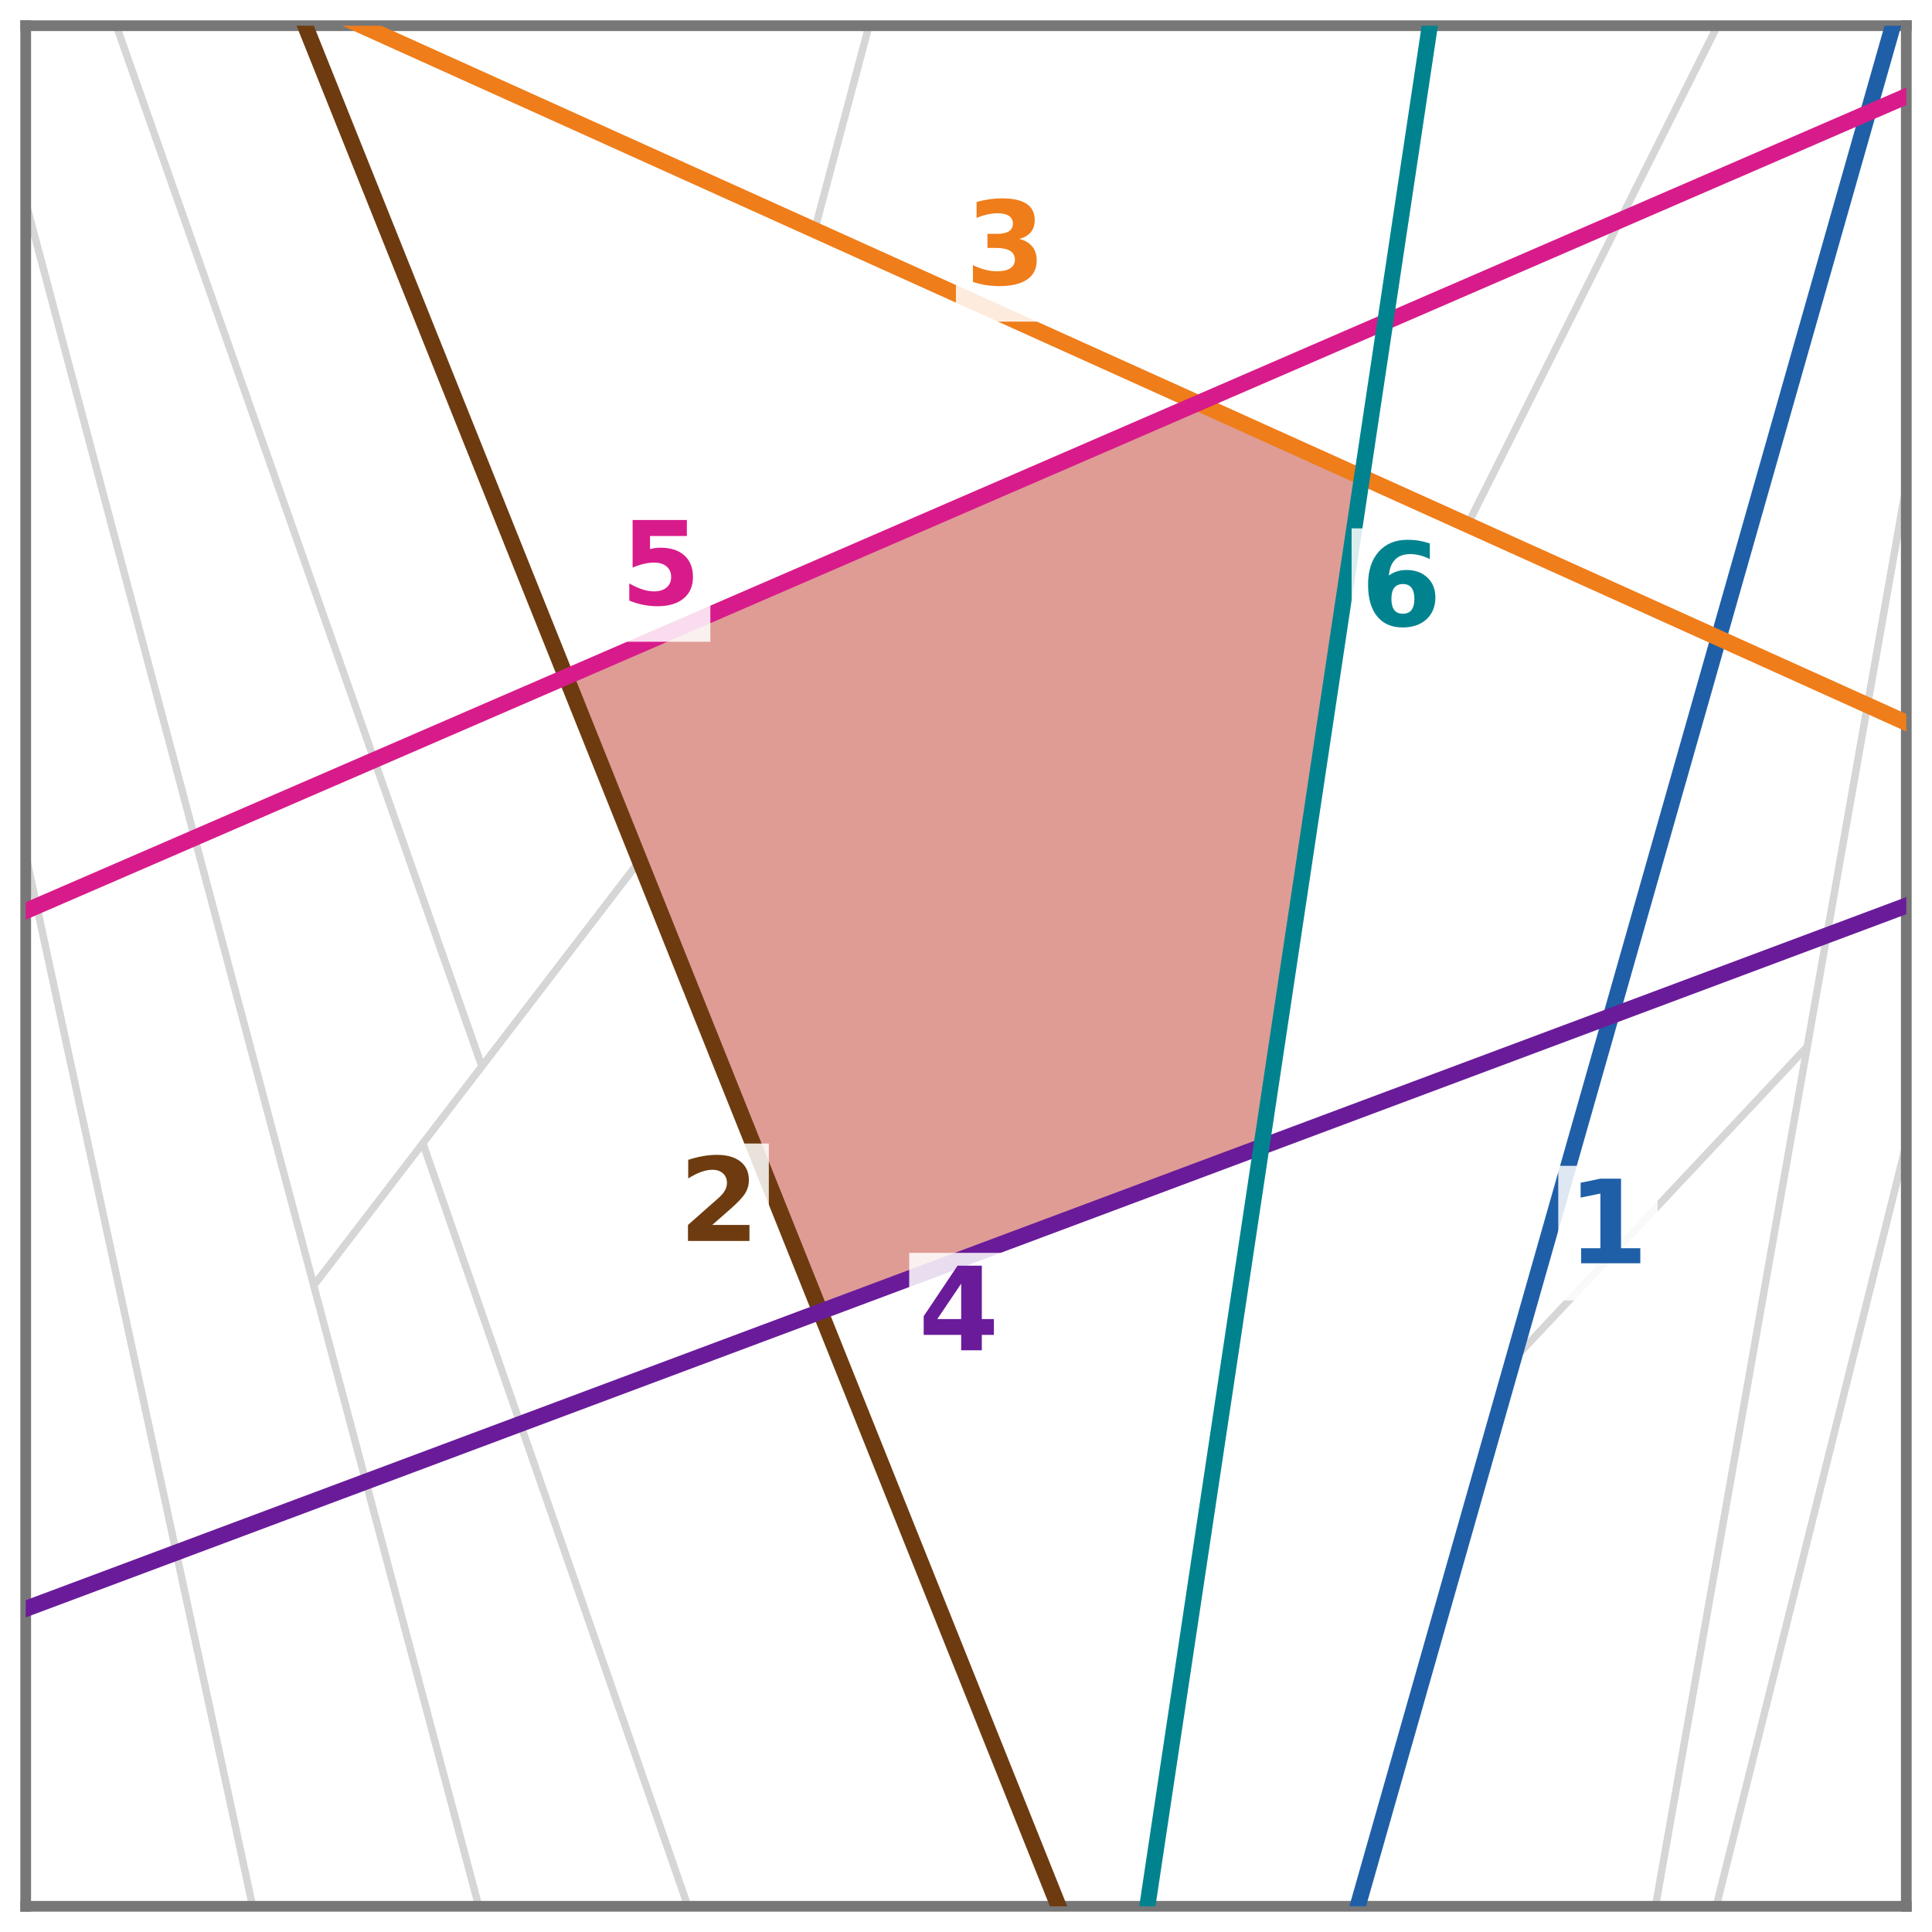
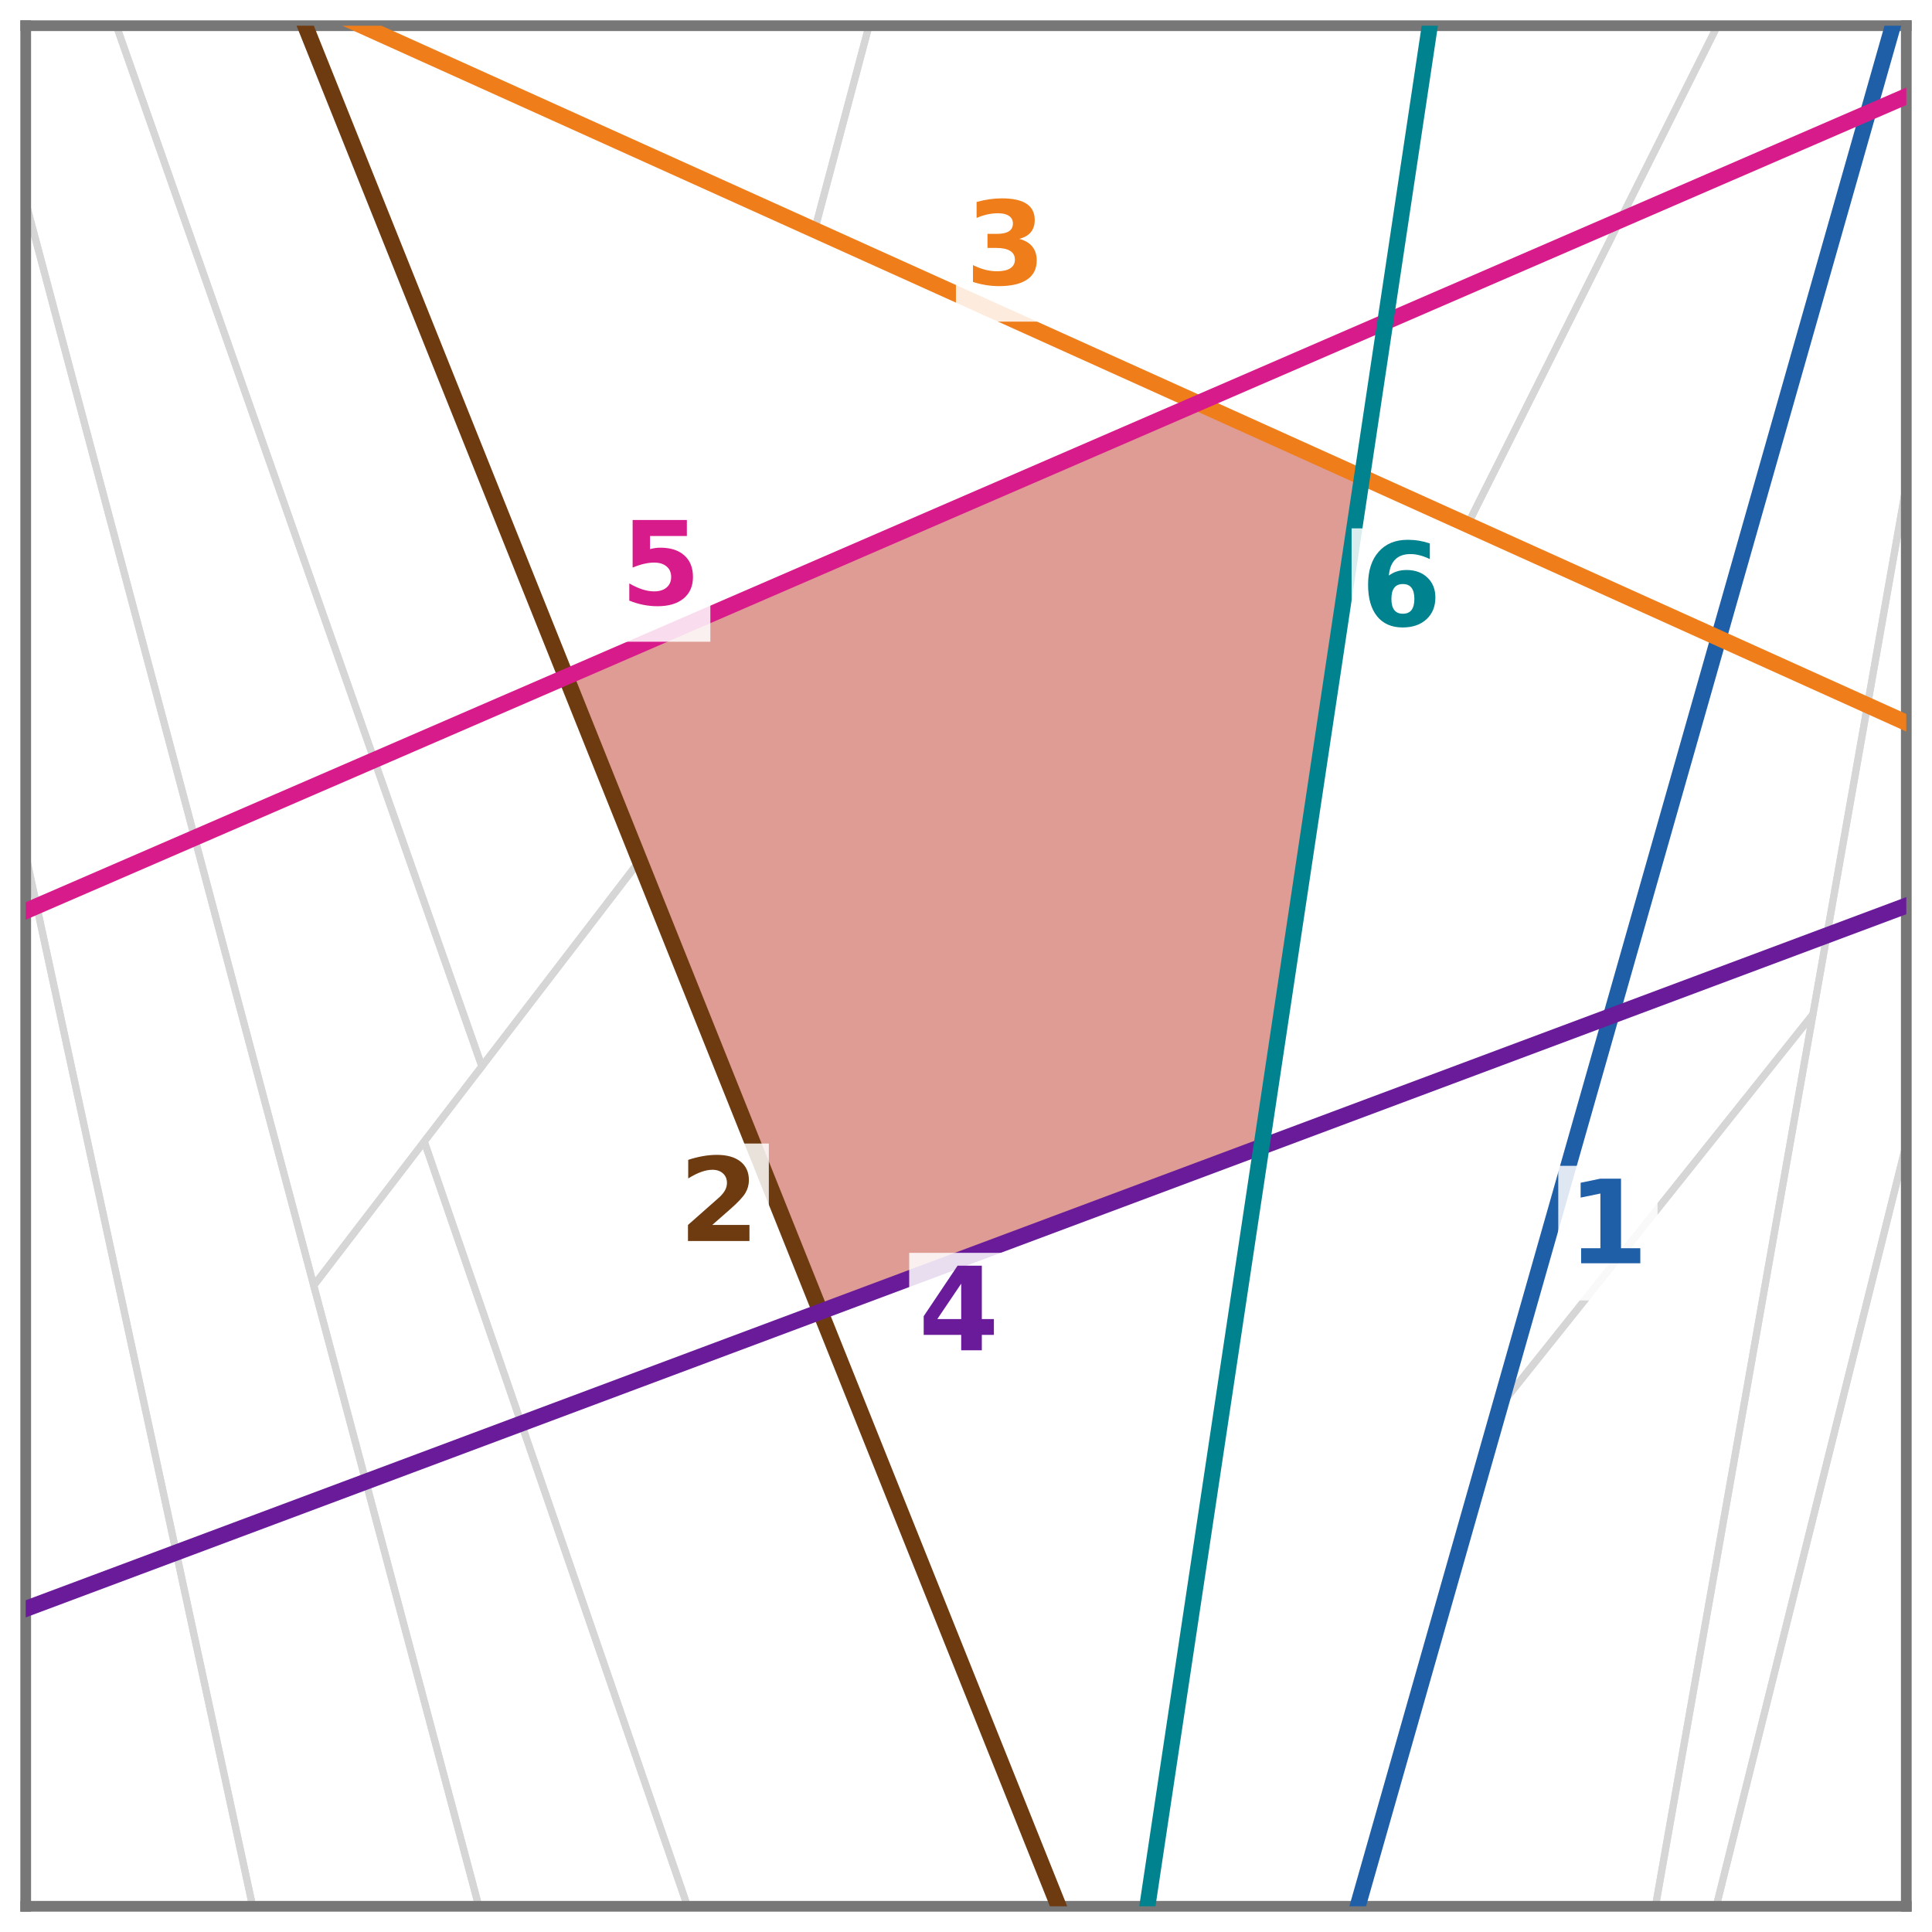
<svg xmlns="http://www.w3.org/2000/svg" xmlns:xlink="http://www.w3.org/1999/xlink" width="108.216pt" height="108.216pt" viewBox="0 0 108.216 108.216" version="1.1">
  <defs>
    <style type="text/css">*{stroke-linejoin: round; stroke-linecap: butt}</style>
  </defs>
  <g id="figure_1">
    <g id="patch_1">
      <path d="M 0 108.216  L 108.216 108.216  L 108.216 0  L 0 0  z " style="fill: #ffffff" />
    </g>
    <g id="axes_1">
      <g id="patch_2">
        <path d="M 1.44 106.776  L 106.776 106.776  L 106.776 1.44  L 1.44 1.44  z " style="fill: #ffffff" />
      </g>
      <g id="patch_3">
-         <path d="M 96.132 106.776  L 106.776 106.776  L 106.776 64.073  L 96.132 106.776  z " clip-path="url(#p49515deb86)" style="fill: none; stroke: #d6d6d6; stroke-width: 0.4; stroke-linejoin: miter" />
+         <path d="M 96.132 106.776  L 106.776 106.776  L 106.776 64.072  L 96.132 106.776  z " clip-path="url(#p49515deb86)" style="fill: none; stroke: #d6d6d6; stroke-width: 0.4; stroke-linejoin: miter" />
      </g>
      <g id="patch_4">
-         <path d="M 92.728 106.776  L 96.132 106.776  L 106.776 64.073  L 106.776 27.19  L 92.728 106.776  z " clip-path="url(#p49515deb86)" style="fill: none; stroke: #d6d6d6; stroke-width: 0.4; stroke-linejoin: miter" />
+         <path d="M 92.727 106.776  L 96.132 106.776  L 106.776 64.072  L 106.776 27.19  L 92.727 106.776  z " clip-path="url(#p49515deb86)" style="fill: none; stroke: #d6d6d6; stroke-width: 0.4; stroke-linejoin: miter" />
      </g>
      <g id="patch_5">
-         <path d="M 76.047 106.776  L 92.728 106.776  L 101.226 58.631  L 84.758 76.168  L 76.047 106.776  z " clip-path="url(#p49515deb86)" style="fill: none; stroke: #d6d6d6; stroke-width: 0.4; stroke-linejoin: miter" />
+         <path d="M 76.047 106.776  L 92.727 106.776  L 101.546 56.815  L 84.022 78.755  L 76.047 106.776  z " clip-path="url(#p49515deb86)" style="fill: none; stroke: #d6d6d6; stroke-width: 0.4; stroke-linejoin: miter" />
      </g>
      <g id="patch_6">
-         <path d="M 101.226 58.631  L 106.776 27.19  L 106.776 1.44  L 106.024 1.44  L 84.758 76.168  L 101.226 58.631  z " clip-path="url(#p49515deb86)" style="fill: none; stroke: #d6d6d6; stroke-width: 0.4; stroke-linejoin: miter" />
+         <path d="M 101.546 56.815  L 106.776 27.19  L 106.776 1.44  L 106.024 1.44  L 84.022 78.755  L 101.546 56.815  z " clip-path="url(#p49515deb86)" style="fill: none; stroke: #d6d6d6; stroke-width: 0.4; stroke-linejoin: miter" />
      </g>
      <g id="patch_7">
-         <path d="M 59.292 106.776  L 76.047 106.776  L 90.238 56.911  L 45.95 73.471  L 59.292 106.776  z " clip-path="url(#p49515deb86)" style="fill: none; stroke: #d6d6d6; stroke-width: 0.4; stroke-linejoin: miter" />
+         <path d="M 59.292 106.776  L 76.047 106.776  L 90.238 56.912  L 45.95 73.472  L 59.292 106.776  z " clip-path="url(#p49515deb86)" style="fill: none; stroke: #d6d6d6; stroke-width: 0.4; stroke-linejoin: miter" />
      </g>
      <g id="patch_8">
-         <path d="M 48.673 1.44  L 20.267 1.44  L 45.63 12.886  L 48.673 1.44  z " clip-path="url(#p49515deb86)" style="fill: none; stroke: #d6d6d6; stroke-width: 0.4; stroke-linejoin: miter" />
+         <path d="M 48.674 1.44  L 20.272 1.44  L 45.63 12.886  L 48.674 1.44  z " clip-path="url(#p49515deb86)" style="fill: none; stroke: #d6d6d6; stroke-width: 0.4; stroke-linejoin: miter" />
      </g>
      <g id="patch_9">
-         <path d="M 14.149 106.776  L 26.817 106.776  L 1.44 11.328  L 1.44 47.888  L 14.149 106.776  z " clip-path="url(#p49515deb86)" style="fill: none; stroke: #d6d6d6; stroke-width: 0.4; stroke-linejoin: miter" />
+         <path d="M 14.149 106.776  L 26.818 106.776  L 1.44 11.329  L 1.44 47.886  L 14.149 106.776  z " clip-path="url(#p49515deb86)" style="fill: none; stroke: #d6d6d6; stroke-width: 0.4; stroke-linejoin: miter" />
      </g>
      <g id="patch_10">
-         <path d="M 1.44 106.776  L 14.149 106.776  L 1.44 47.888  L 1.44 106.776  z " clip-path="url(#p49515deb86)" style="fill: none; stroke: #d6d6d6; stroke-width: 0.4; stroke-linejoin: miter" />
+         <path d="M 1.44 106.776  L 14.149 106.776  L 1.44 47.886  L 1.44 106.776  z " clip-path="url(#p49515deb86)" style="fill: none; stroke: #d6d6d6; stroke-width: 0.4; stroke-linejoin: miter" />
      </g>
      <g id="patch_11">
-         <path d="M 67.107 22.58  L 20.267 1.44  L 17.093 1.44  L 31.706 37.916  L 67.107 22.58  z " clip-path="url(#p49515deb86)" style="fill: none; stroke: #d6d6d6; stroke-width: 0.4; stroke-linejoin: miter" />
+         <path d="M 67.107 22.579  L 20.272 1.44  L 17.093 1.44  L 31.706 37.916  L 67.107 22.579  z " clip-path="url(#p49515deb86)" style="fill: none; stroke: #d6d6d6; stroke-width: 0.4; stroke-linejoin: miter" />
      </g>
      <g id="patch_12">
-         <path d="M 96.263 35.738  L 106.024 1.44  L 96.197 1.44  L 82.201 29.392  L 96.263 35.738  z " clip-path="url(#p49515deb86)" style="fill: none; stroke: #d6d6d6; stroke-width: 0.4; stroke-linejoin: miter" />
+         <path d="M 96.263 35.739  L 106.024 1.44  L 96.197 1.44  L 82.2 29.392  L 96.263 35.739  z " clip-path="url(#p49515deb86)" style="fill: none; stroke: #d6d6d6; stroke-width: 0.4; stroke-linejoin: miter" />
      </g>
      <g id="patch_13">
-         <path d="M 96.197 1.44  L 48.673 1.44  L 45.63 12.886  L 82.201 29.392  L 96.197 1.44  z " clip-path="url(#p49515deb86)" style="fill: none; stroke: #d6d6d6; stroke-width: 0.4; stroke-linejoin: miter" />
+         <path d="M 96.197 1.44  L 48.674 1.44  L 45.63 12.886  L 82.2 29.392  L 96.197 1.44  z " clip-path="url(#p49515deb86)" style="fill: none; stroke: #d6d6d6; stroke-width: 0.4; stroke-linejoin: miter" />
      </g>
      <g id="patch_14">
-         <path d="M 38.531 106.776  L 59.292 106.776  L 35.829 48.209  L 23.686 64.037  L 38.531 106.776  z " clip-path="url(#p49515deb86)" style="fill: none; stroke: #d6d6d6; stroke-width: 0.4; stroke-linejoin: miter" />
+         <path d="M 38.507 106.776  L 59.292 106.776  L 35.829 48.208  L 23.763 63.937  L 38.507 106.776  z " clip-path="url(#p49515deb86)" style="fill: none; stroke: #d6d6d6; stroke-width: 0.4; stroke-linejoin: miter" />
      </g>
      <g id="patch_15">
-         <path d="M 26.817 106.776  L 38.531 106.776  L 23.686 64.037  L 17.573 72.006  L 26.817 106.776  z " clip-path="url(#p49515deb86)" style="fill: none; stroke: #d6d6d6; stroke-width: 0.4; stroke-linejoin: miter" />
+         <path d="M 26.818 106.776  L 38.507 106.776  L 23.763 63.937  L 17.573 72.006  L 26.818 106.776  z " clip-path="url(#p49515deb86)" style="fill: none; stroke: #d6d6d6; stroke-width: 0.4; stroke-linejoin: miter" />
      </g>
      <g id="patch_16">
-         <path d="M 6.518 1.44  L 1.44 1.44  L 1.44 11.328  L 17.573 72.006  L 26.991 59.729  L 6.518 1.44  z " clip-path="url(#p49515deb86)" style="fill: none; stroke: #d6d6d6; stroke-width: 0.4; stroke-linejoin: miter" />
+         <path d="M 6.518 1.44  L 1.44 1.44  L 1.44 11.329  L 17.573 72.006  L 26.991 59.729  L 6.518 1.44  z " clip-path="url(#p49515deb86)" style="fill: none; stroke: #d6d6d6; stroke-width: 0.4; stroke-linejoin: miter" />
      </g>
      <g id="patch_17">
-         <path d="M 35.829 48.209  L 17.093 1.44  L 6.518 1.44  L 26.991 59.729  L 35.829 48.209  z " clip-path="url(#p49515deb86)" style="fill: none; stroke: #d6d6d6; stroke-width: 0.4; stroke-linejoin: miter" />
+         <path d="M 35.829 48.208  L 17.093 1.44  L 6.518 1.44  L 26.991 59.729  L 35.829 48.208  z " clip-path="url(#p49515deb86)" style="fill: none; stroke: #d6d6d6; stroke-width: 0.4; stroke-linejoin: miter" />
      </g>
      <g id="patch_18">
-         <path d="M 76.289 26.723  L 67.107 22.58  L 31.706 37.916  L 45.95 73.471  L 70.655 64.234  L 76.289 26.723  z " clip-path="url(#p49515deb86)" style="fill: none; stroke: #d6d6d6; stroke-width: 0.4; stroke-linejoin: miter" />
+         <path d="M 76.289 26.724  L 67.107 22.579  L 31.706 37.916  L 45.95 73.472  L 70.656 64.234  L 76.289 26.724  z " clip-path="url(#p49515deb86)" style="fill: none; stroke: #d6d6d6; stroke-width: 0.4; stroke-linejoin: miter" />
      </g>
      <g id="patch_19">
-         <path d="M 90.238 56.911  L 96.263 35.738  L 76.289 26.723  L 70.655 64.234  L 90.238 56.911  z " clip-path="url(#p49515deb86)" style="fill: none; stroke: #d6d6d6; stroke-width: 0.4; stroke-linejoin: miter" />
+         <path d="M 90.238 56.912  L 96.263 35.739  L 76.289 26.724  L 70.656 64.234  L 90.238 56.912  z " clip-path="url(#p49515deb86)" style="fill: none; stroke: #d6d6d6; stroke-width: 0.4; stroke-linejoin: miter" />
      </g>
      <g id="matplotlib.axis_1" />
      <g id="matplotlib.axis_2" />
      <g id="patch_20">
-         <path d="M 76.289 26.723  L 67.107 22.58  L 31.706 37.916  L 45.95 73.471  L 70.655 64.234  z " clip-path="url(#p49515deb86)" style="fill: #c0392b; opacity: 0.5; stroke: #424242; stroke-width: 0.8; stroke-linejoin: miter" />
+         <path d="M 76.289 26.724  L 67.107 22.579  L 31.706 37.916  L 45.95 73.472  L 70.656 64.234  z " clip-path="url(#p49515deb86)" style="fill: #c0392b; opacity: 0.5; stroke: #424242; stroke-width: 0.8; stroke-linejoin: miter" />
      </g>
      <g id="patch_21">
        <path d="M 1.44 106.776  L 1.44 1.44  " style="fill: none; stroke: #777777; stroke-width: 0.6; stroke-linejoin: miter; stroke-linecap: square" />
      </g>
      <g id="patch_22">
        <path d="M 106.776 106.776  L 106.776 1.44  " style="fill: none; stroke: #777777; stroke-width: 0.6; stroke-linejoin: miter; stroke-linecap: square" />
      </g>
      <g id="patch_23">
        <path d="M 1.44 106.776  L 106.776 106.776  " style="fill: none; stroke: #777777; stroke-width: 0.6; stroke-linejoin: miter; stroke-linecap: square" />
      </g>
      <g id="patch_24">
        <path d="M 1.44 1.44  L 106.776 1.44  " style="fill: none; stroke: #777777; stroke-width: 0.6; stroke-linejoin: miter; stroke-linecap: square" />
      </g>
      <g id="line2d_1">
-         <path d="M 106.719 -1  L 75.353 109.216  " clip-path="url(#p49515deb86)" style="fill: none; stroke: #1f5fa8; stroke-width: 0.9; stroke-linecap: square" />
+         <path d="M 106.718 -1  L 75.353 109.216  " clip-path="url(#p49515deb86)" style="fill: none; stroke: #1f5fa8; stroke-width: 0.9; stroke-linecap: square" />
      </g>
      <g id="line2d_2">
        <path d="M 16.116 -1  L 60.269 109.216  " clip-path="url(#p49515deb86)" style="fill: none; stroke: #6d3b0f; stroke-width: 0.9; stroke-linecap: square" />
      </g>
      <g id="line2d_3">
-         <path d="M 109.216 41.584  L 14.86 -1  " clip-path="url(#p49515deb86)" style="fill: none; stroke: #ef7d1a; stroke-width: 0.9; stroke-linecap: square" />
+         <path d="M 109.216 41.585  L 14.866 -1  " clip-path="url(#p49515deb86)" style="fill: none; stroke: #ef7d1a; stroke-width: 0.9; stroke-linecap: square" />
      </g>
      <g id="line2d_4">
-         <path d="M 109.216 49.815  L -1 91.027  " clip-path="url(#p49515deb86)" style="fill: none; stroke: #6a1b9a; stroke-width: 0.9; stroke-linecap: square" />
+         <path d="M 109.216 49.815  L -1 91.028  " clip-path="url(#p49515deb86)" style="fill: none; stroke: #6a1b9a; stroke-width: 0.9; stroke-linecap: square" />
      </g>
      <g id="line2d_5">
        <path d="M 109.216 4.337  L -1 52.085  " clip-path="url(#p49515deb86)" style="fill: none; stroke: #d81b8a; stroke-width: 0.9; stroke-linecap: square" />
      </g>
      <g id="line2d_6">
-         <path d="M 63.899 109.216  L 80.453 -1  " clip-path="url(#p49515deb86)" style="fill: none; stroke: #00838f; stroke-width: 0.9; stroke-linecap: square" />
+         <path d="M 63.9 109.216  L 80.453 -1  " clip-path="url(#p49515deb86)" style="fill: none; stroke: #00838f; stroke-width: 0.9; stroke-linecap: square" />
      </g>
      <g id="text_1">
        <g id="patch_25">
          <path d="M 87.282 72.841  L 92.844 72.841  L 92.844 65.301  L 87.282 65.301  z " style="fill: #ffffff; opacity: 0.85" />
        </g>
-         <g style="fill: #1f5fa8" transform="translate(87.80165 70.75963) scale(0.065 -0.065)">
+         <g style="fill: #1f5fa8" transform="translate(87.80156 70.75951) scale(0.065 -0.065)">
          <defs>
            <path id="DejaVuSans-Bold-14" d="M 750 831  L 1813 831  L 1813 3847  L 722 3622  L 722 4441  L 1806 4666  L 2950 4666  L 2950 831  L 4013 831  L 4013 0  L 750 0  L 750 831  z " transform="scale(0.015625)" />
          </defs>
          <use xlink:href="#DejaVuSans-Bold-14" />
        </g>
      </g>
      <g id="text_2">
        <g id="patch_26">
          <path d="M 37.501 71.592  L 43.064 71.592  L 43.064 64.052  L 37.501 64.052  z " style="fill: #ffffff; opacity: 0.85" />
        </g>
-         <g style="fill: #6d3b0f" transform="translate(38.02113 69.51068) scale(0.065 -0.065)">
+         <g style="fill: #6d3b0f" transform="translate(38.02121 69.51088) scale(0.065 -0.065)">
          <defs>
            <path id="DejaVuSans-Bold-15" d="M 1844 884  L 3897 884  L 3897 0  L 506 0  L 506 884  L 2209 2388  Q 2438 2594 2547 2791  Q 2656 2988 2656 3200  Q 2656 3528 2436 3728  Q 2216 3928 1850 3928  Q 1569 3928 1234 3808  Q 900 3688 519 3450  L 519 4475  Q 925 4609 1322 4679  Q 1719 4750 2100 4750  Q 2938 4750 3402 4381  Q 3866 4013 3866 3353  Q 3866 2972 3669 2642  Q 3472 2313 2841 1759  L 1844 884  z " transform="scale(0.015625)" />
          </defs>
          <use xlink:href="#DejaVuSans-Bold-15" />
        </g>
      </g>
      <g id="text_3">
        <g id="patch_27">
-           <path d="M 53.543 18.016  L 59.105 18.016  L 59.105 10.476  L 53.543 10.476  z " style="fill: #ffffff; opacity: 0.85" />
+           <path d="M 53.544 18.016  L 59.106 18.016  L 59.106 10.476  L 53.544 10.476  z " style="fill: #ffffff; opacity: 0.85" />
        </g>
-         <g style="fill: #ef7d1a" transform="translate(54.06264 15.93442) scale(0.065 -0.065)">
+         <g style="fill: #ef7d1a" transform="translate(54.06389 15.9343) scale(0.065 -0.065)">
          <defs>
            <path id="DejaVuSans-Bold-16" d="M 2981 2516  Q 3453 2394 3698 2092  Q 3944 1791 3944 1325  Q 3944 631 3412 270  Q 2881 -91 1863 -91  Q 1503 -91 1142 -33  Q 781 25 428 141  L 428 1069  Q 766 900 1098 814  Q 1431 728 1753 728  Q 2231 728 2486 893  Q 2741 1059 2741 1369  Q 2741 1688 2480 1852  Q 2219 2016 1709 2016  L 1228 2016  L 1228 2791  L 1734 2791  Q 2188 2791 2409 2933  Q 2631 3075 2631 3366  Q 2631 3634 2415 3781  Q 2200 3928 1806 3928  Q 1516 3928 1219 3862  Q 922 3797 628 3669  L 628 4550  Q 984 4650 1334 4700  Q 1684 4750 2022 4750  Q 2931 4750 3382 4451  Q 3834 4153 3834 3553  Q 3834 3144 3618 2883  Q 3403 2622 2981 2516  z " transform="scale(0.015625)" />
          </defs>
          <use xlink:href="#DejaVuSans-Bold-16" />
        </g>
      </g>
      <g id="text_4">
        <g id="patch_28">
-           <path d="M 50.926 77.715  L 56.488 77.715  L 56.488 70.175  L 50.926 70.175  z " style="fill: #ffffff; opacity: 0.85" />
+           <path d="M 50.926 77.715  L 56.489 77.715  L 56.489 70.175  L 50.926 70.175  z " style="fill: #ffffff; opacity: 0.85" />
        </g>
-         <g style="fill: #6a1b9a" transform="translate(51.44572 75.63312) scale(0.065 -0.065)">
+         <g style="fill: #6a1b9a" transform="translate(51.44608 75.63361) scale(0.065 -0.065)">
          <defs>
            <path id="DejaVuSans-Bold-17" d="M 2356 3675  L 1038 1722  L 2356 1722  L 2356 3675  z M 2156 4666  L 3494 4666  L 3494 1722  L 4159 1722  L 4159 850  L 3494 850  L 3494 0  L 2356 0  L 2356 850  L 288 850  L 288 1881  L 2156 4666  z " transform="scale(0.015625)" />
          </defs>
          <use xlink:href="#DejaVuSans-Bold-17" />
        </g>
      </g>
      <g id="text_5">
        <g id="patch_29">
-           <path d="M 34.226 35.946  L 39.789 35.946  L 39.789 28.406  L 34.226 28.406  z " style="fill: #ffffff; opacity: 0.85" />
+           <path d="M 34.226 35.945  L 39.789 35.945  L 39.789 28.405  L 34.226 28.405  z " style="fill: #ffffff; opacity: 0.85" />
        </g>
-         <g style="fill: #d81b8a" transform="translate(34.74643 33.86407) scale(0.065 -0.065)">
+         <g style="fill: #d81b8a" transform="translate(34.74638 33.86393) scale(0.065 -0.065)">
          <defs>
            <path id="DejaVuSans-Bold-18" d="M 678 4666  L 3669 4666  L 3669 3781  L 1638 3781  L 1638 3059  Q 1775 3097 1914 3117  Q 2053 3138 2203 3138  Q 3056 3138 3531 2711  Q 4006 2284 4006 1522  Q 4006 766 3489 337  Q 2972 -91 2053 -91  Q 1656 -91 1267 -14  Q 878 63 494 219  L 494 1166  Q 875 947 1217 837  Q 1559 728 1863 728  Q 2300 728 2551 942  Q 2803 1156 2803 1522  Q 2803 1891 2551 2103  Q 2300 2316 1863 2316  Q 1603 2316 1309 2248  Q 1016 2181 678 2041  L 678 4666  z " transform="scale(0.015625)" />
          </defs>
          <use xlink:href="#DejaVuSans-Bold-18" />
        </g>
      </g>
      <g id="text_6">
        <g id="patch_30">
-           <path d="M 75.706 37.134  L 81.268 37.134  L 81.268 29.594  L 75.706 29.594  z " style="fill: #ffffff; opacity: 0.85" />
+           <path d="M 75.706 37.135  L 81.269 37.135  L 81.269 29.595  L 75.706 29.595  z " style="fill: #ffffff; opacity: 0.85" />
        </g>
-         <g style="fill: #00838f" transform="translate(76.22588 35.05289) scale(0.065 -0.065)">
+         <g style="fill: #00838f" transform="translate(76.22604 35.0531) scale(0.065 -0.065)">
          <defs>
            <path id="DejaVuSans-Bold-19" d="M 2316 2303  Q 2000 2303 1842 2098  Q 1684 1894 1684 1484  Q 1684 1075 1842 870  Q 2000 666 2316 666  Q 2634 666 2792 870  Q 2950 1075 2950 1484  Q 2950 1894 2792 2098  Q 2634 2303 2316 2303  z M 3803 4544  L 3803 3681  Q 3506 3822 3243 3889  Q 2981 3956 2731 3956  Q 2194 3956 1894 3657  Q 1594 3359 1544 2772  Q 1750 2925 1990 3001  Q 2231 3078 2516 3078  Q 3231 3078 3670 2659  Q 4109 2241 4109 1563  Q 4109 813 3618 361  Q 3128 -91 2303 -91  Q 1394 -91 895 523  Q 397 1138 397 2266  Q 397 3422 980 4083  Q 1563 4744 2578 4744  Q 2900 4744 3203 4694  Q 3506 4644 3803 4544  z " transform="scale(0.015625)" />
          </defs>
          <use xlink:href="#DejaVuSans-Bold-19" />
        </g>
      </g>
    </g>
  </g>
  <defs>
    <clipPath id="p49515deb86">
      <rect x="1.44" y="1.44" width="105.336" height="105.336" />
    </clipPath>
  </defs>
</svg>
